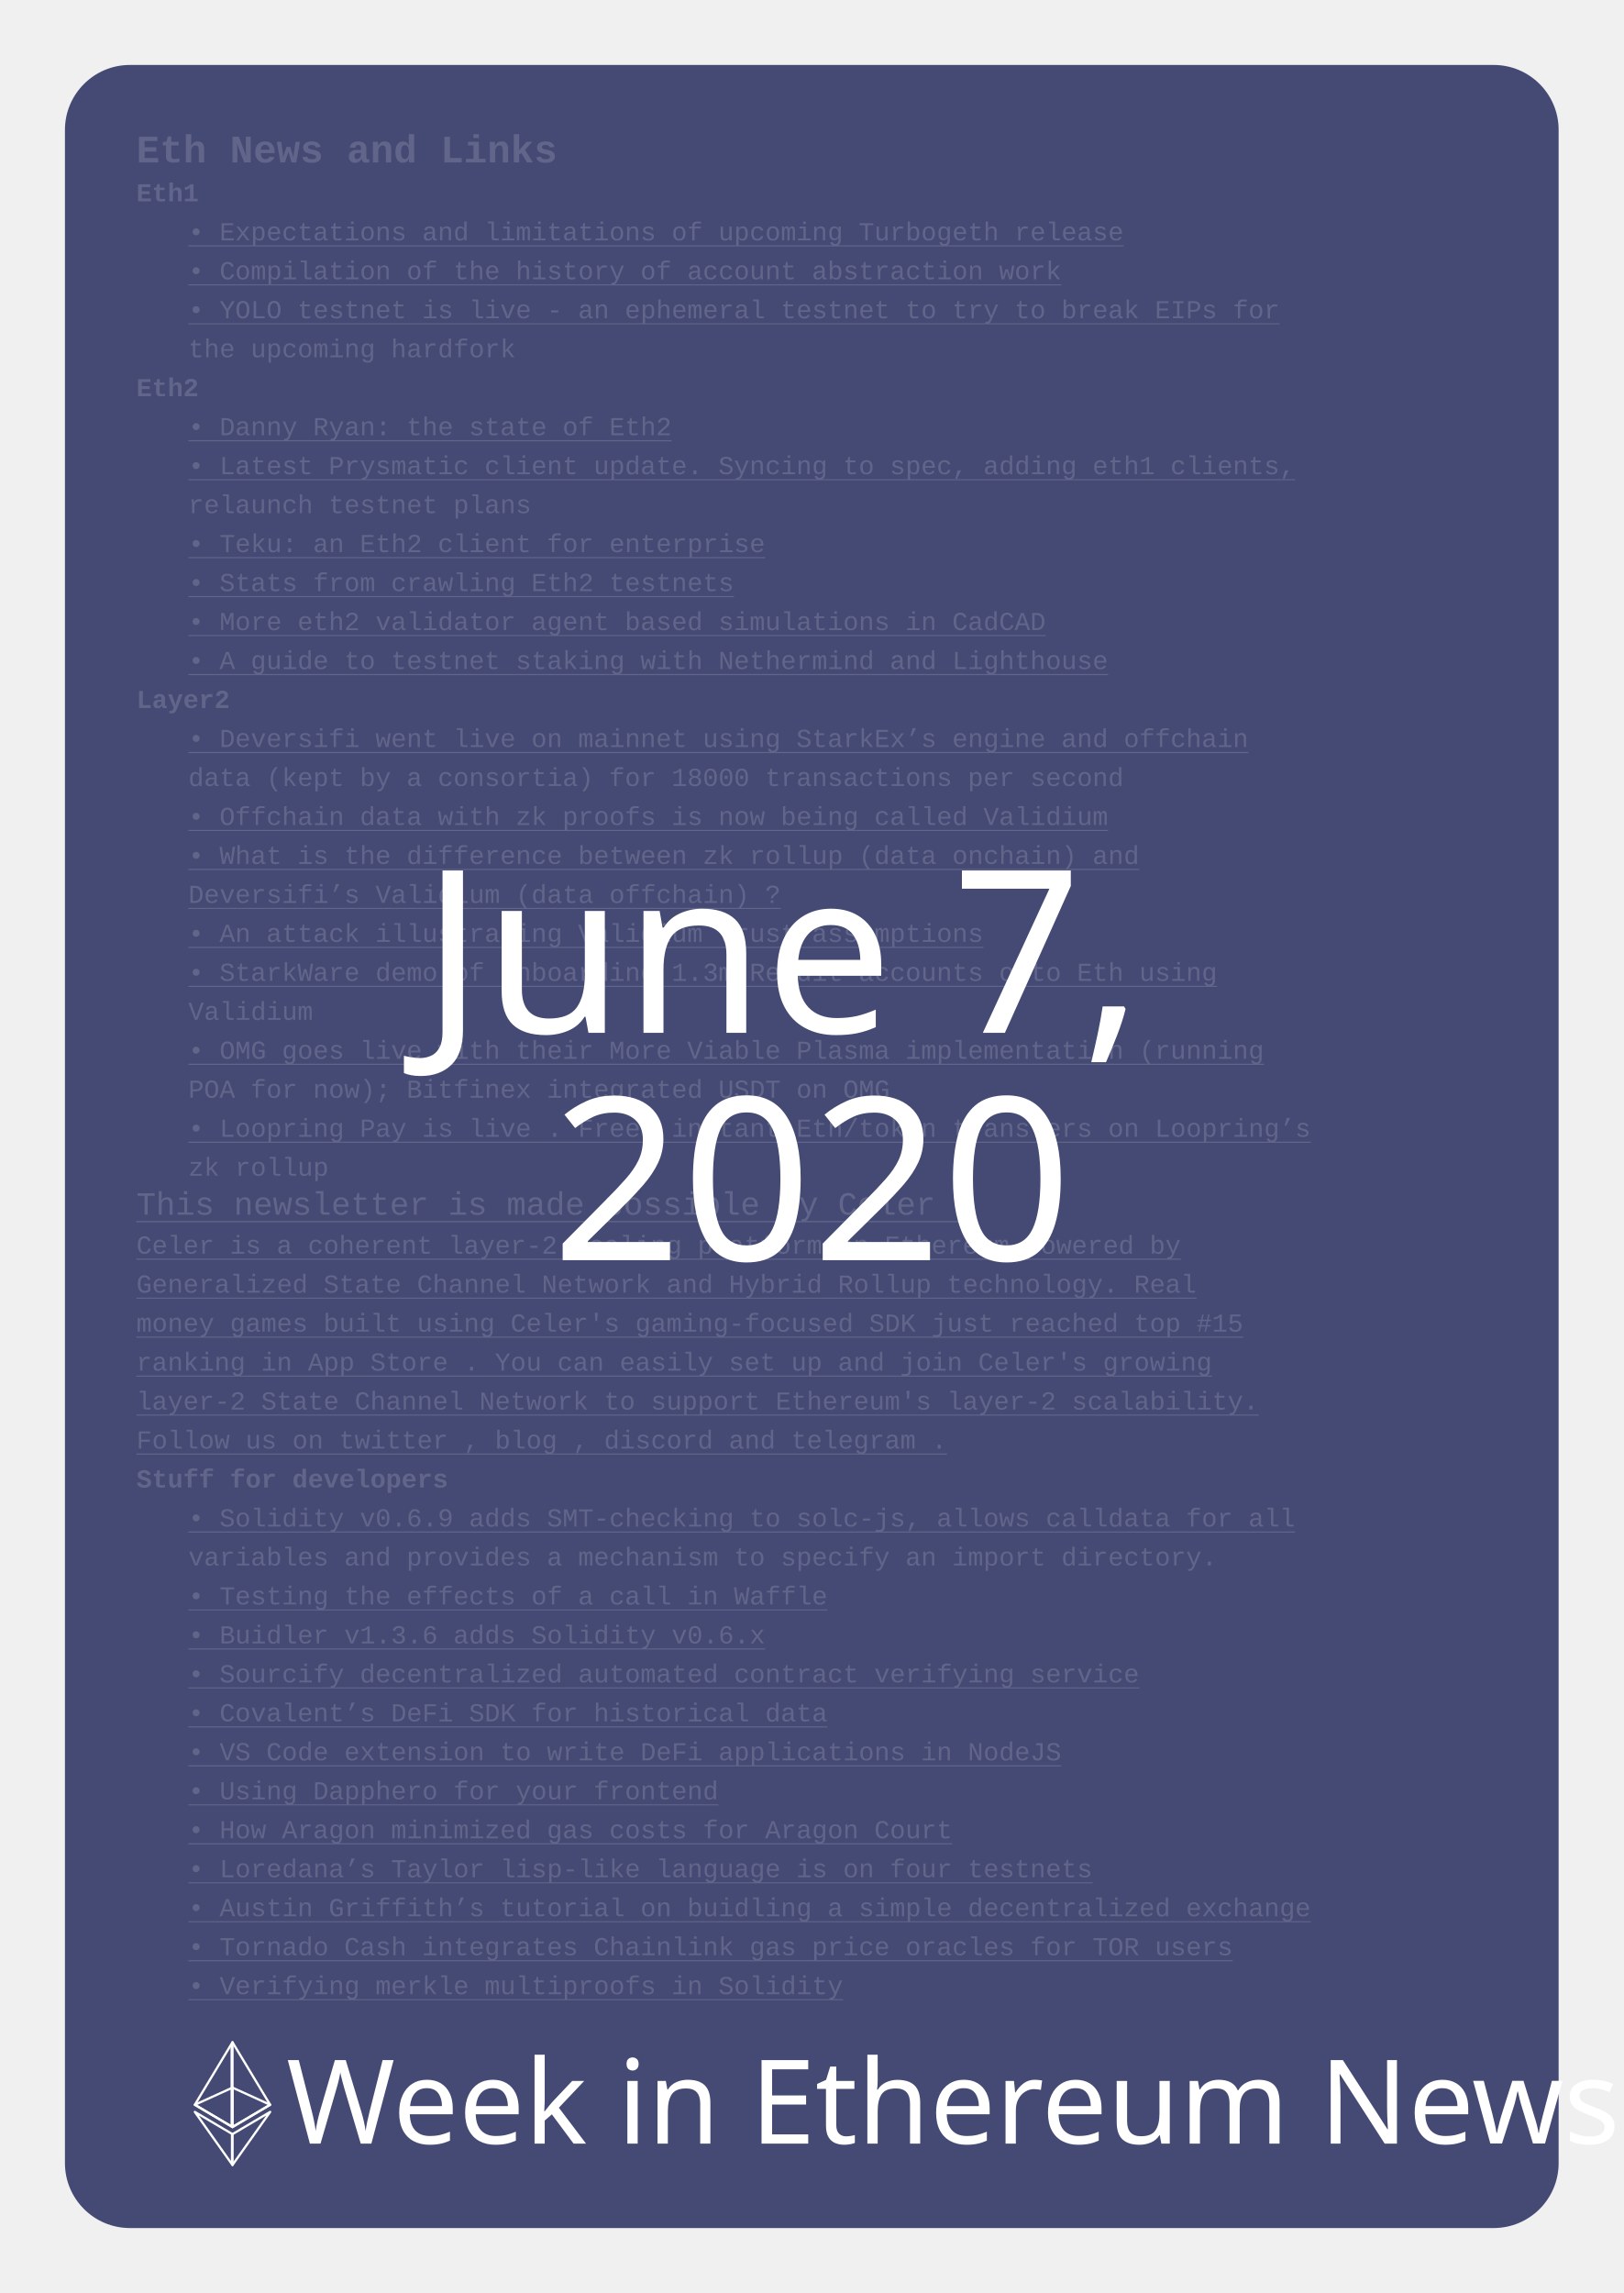
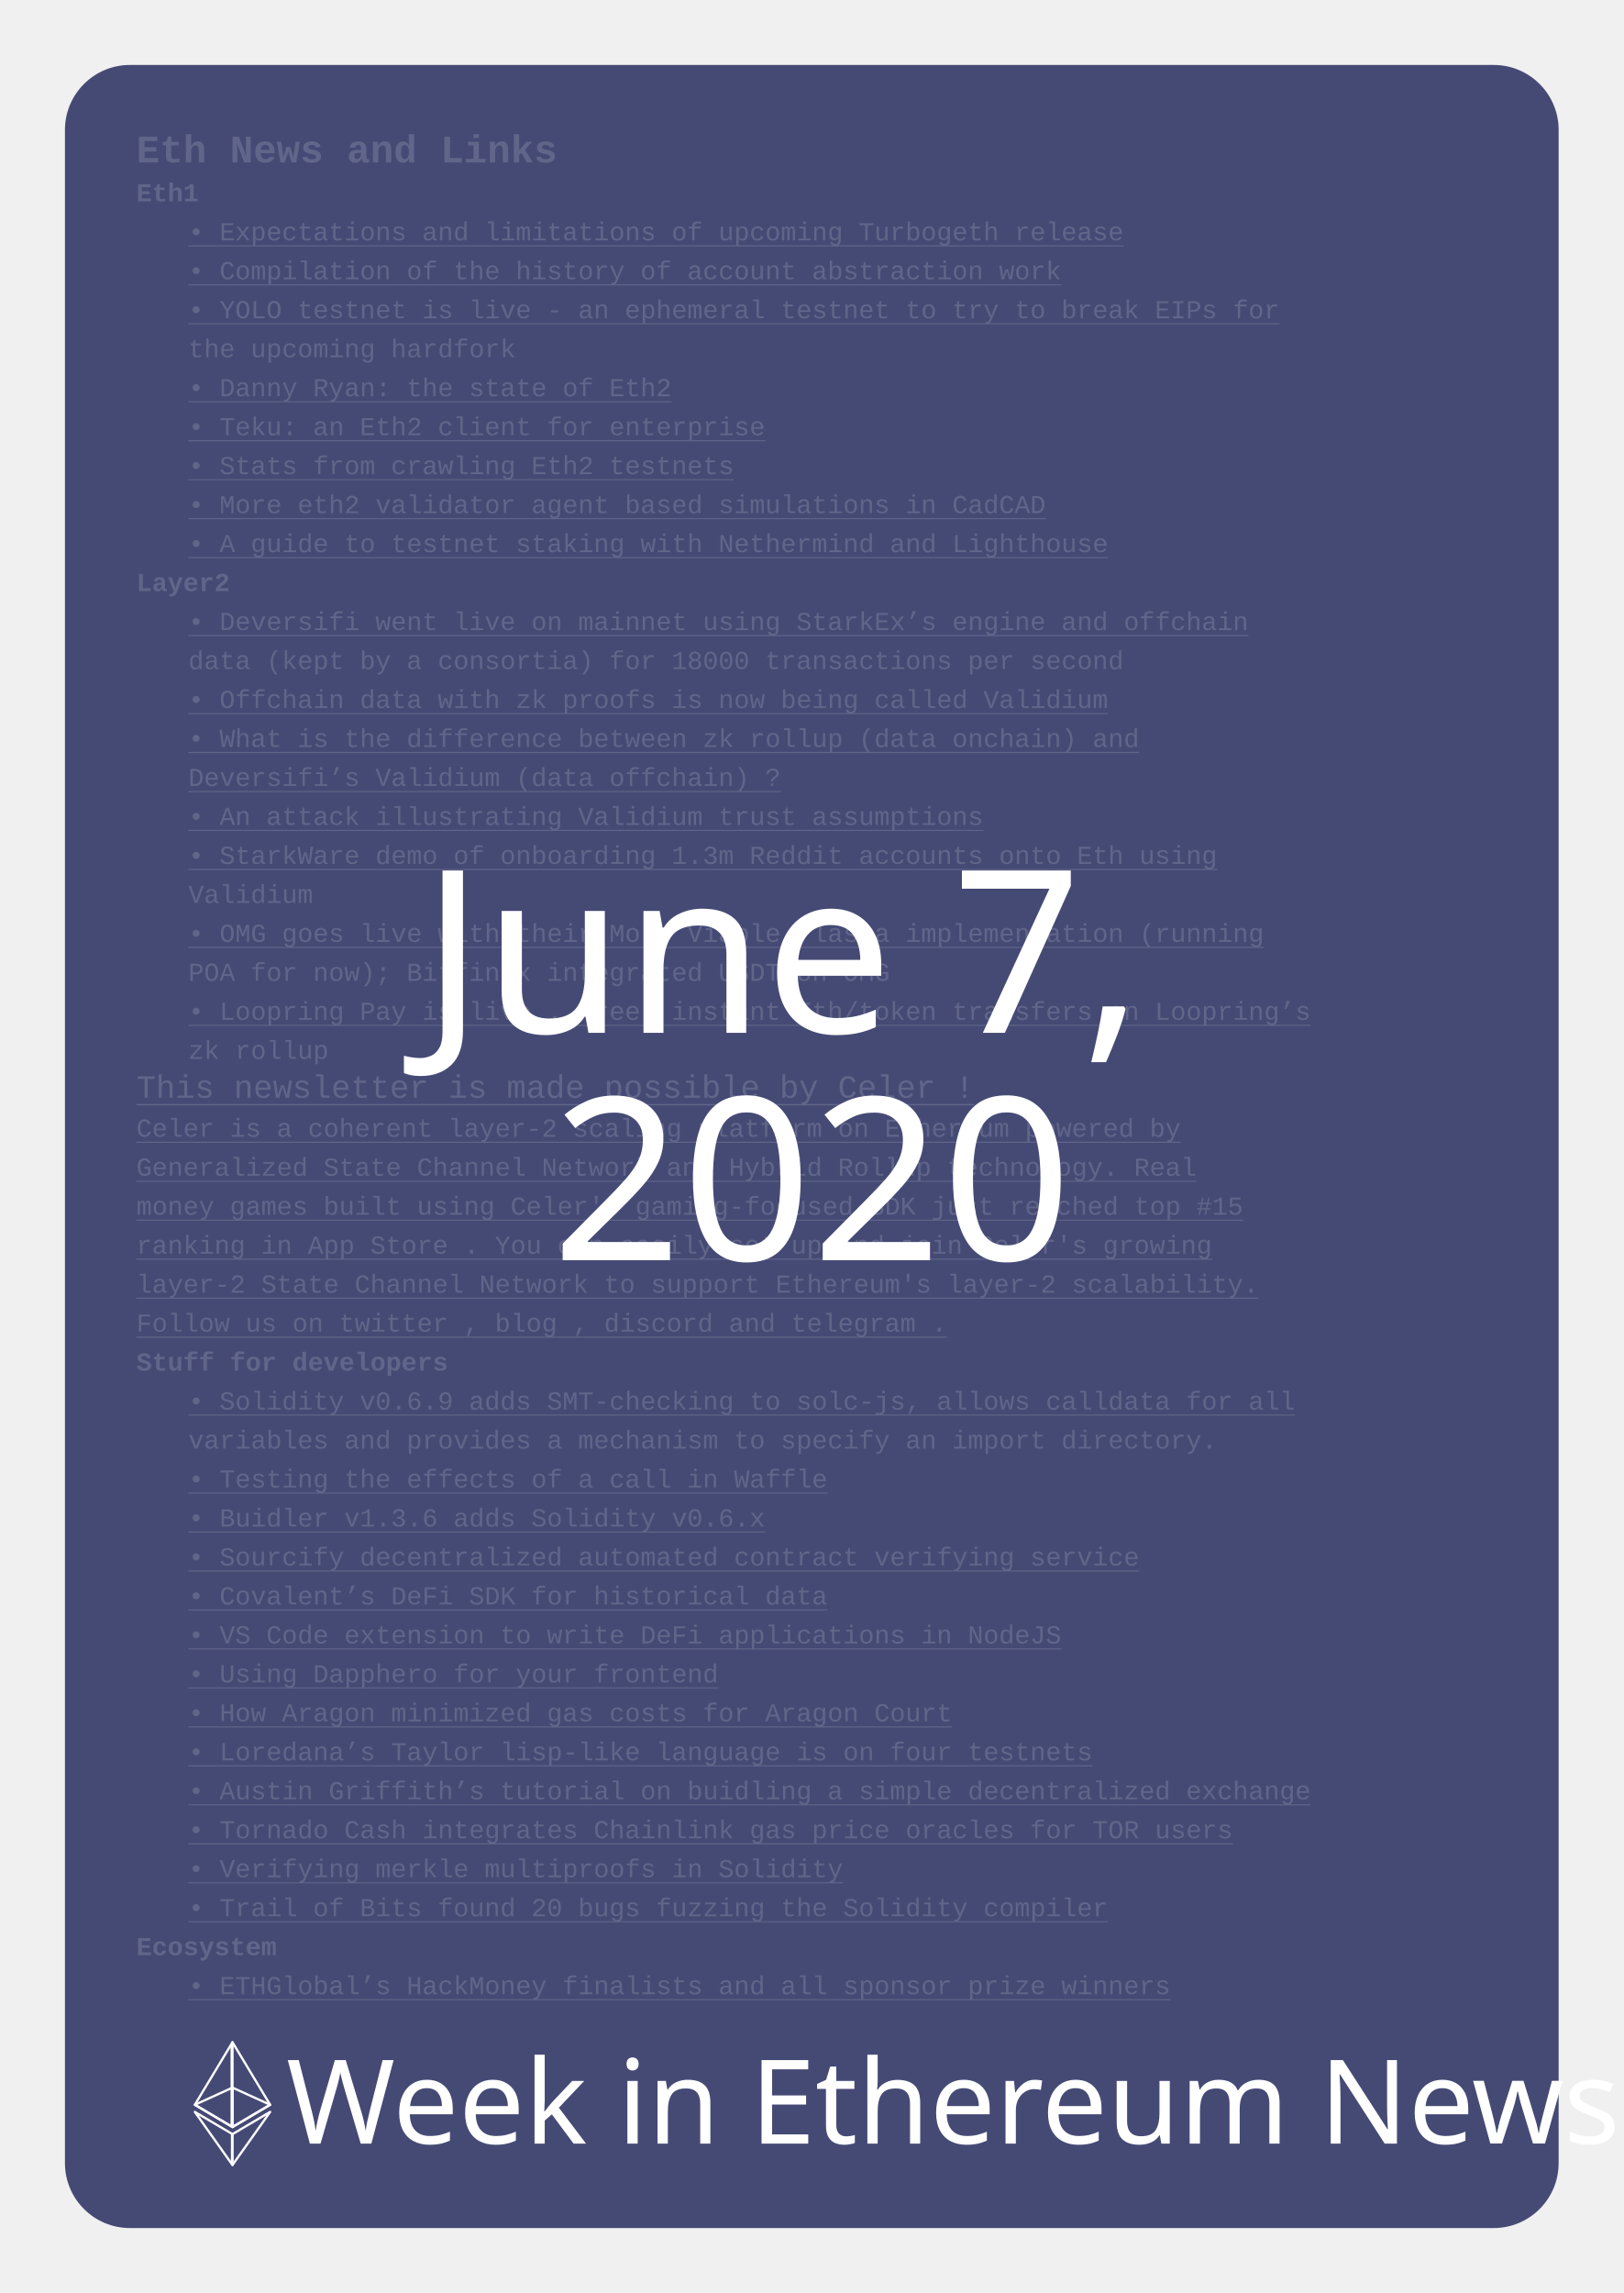
<svg xmlns="http://www.w3.org/2000/svg" width="500" height="706">
  <rect x="20" y="20" width="460" height="666" rx="20" fill="#454A75" />
  <text x="42" y="50" font-size="12" font-family="Courier New" fill="#ffffff" opacity="0.15" font-weight="bold">Eth News and Links</text>
  <text x="42" y="62" font-size="8" font-family="Courier New" fill="#ffffff" opacity="0.15" font-weight="bold">Eth1</text>
  <text x="58" y="74" font-size="8" font-family="Courier New" fill="#ffffff" opacity="0.15" text-decoration="underline">• Expectations and limitations of upcoming Turbogeth release</text>
  <text x="58" y="86" font-size="8" font-family="Courier New" fill="#ffffff" opacity="0.15" text-decoration="underline">• Compilation of the history of account abstraction work</text>
  <text x="58" y="98" font-size="8" font-family="Courier New" fill="#ffffff" opacity="0.15" text-decoration="underline">• YOLO testnet is live - an ephemeral testnet to try to break EIPs for</text>
  <text x="58" y="110" font-size="8" font-family="Courier New" fill="#ffffff" opacity="0.15">the upcoming hardfork</text>
-   <text x="42" y="122" font-size="8" font-family="Courier New" fill="#ffffff" opacity="0.15" font-weight="bold">Eth2</text>
-   <text x="58" y="134" font-size="8" font-family="Courier New" fill="#ffffff" opacity="0.15" text-decoration="underline">• Danny Ryan: the state of Eth2</text>
-   <text x="58" y="146" font-size="8" font-family="Courier New" fill="#ffffff" opacity="0.15" text-decoration="underline">• Latest Prysmatic client update. Syncing to spec, adding eth1 clients,</text>
-   <text x="58" y="158" font-size="8" font-family="Courier New" fill="#ffffff" opacity="0.15">relaunch testnet plans</text>
-   <text x="58" y="170" font-size="8" font-family="Courier New" fill="#ffffff" opacity="0.15" text-decoration="underline">• Teku: an Eth2 client for enterprise</text>
-   <text x="58" y="182" font-size="8" font-family="Courier New" fill="#ffffff" opacity="0.15" text-decoration="underline">• Stats from crawling Eth2 testnets</text>
-   <text x="58" y="194" font-size="8" font-family="Courier New" fill="#ffffff" opacity="0.15" text-decoration="underline">• More eth2 validator agent based simulations in CadCAD</text>
-   <text x="58" y="206" font-size="8" font-family="Courier New" fill="#ffffff" opacity="0.15" text-decoration="underline">• A guide to testnet staking with Nethermind and Lighthouse</text>
-   <text x="42" y="218" font-size="8" font-family="Courier New" fill="#ffffff" opacity="0.15" font-weight="bold">Layer2</text>
-   <text x="58" y="230" font-size="8" font-family="Courier New" fill="#ffffff" opacity="0.15" text-decoration="underline">• Deversifi went live on mainnet using StarkEx’s engine and offchain</text>
-   <text x="58" y="242" font-size="8" font-family="Courier New" fill="#ffffff" opacity="0.15">data (kept by a consortia) for 18000 transactions per second</text>
-   <text x="58" y="254" font-size="8" font-family="Courier New" fill="#ffffff" opacity="0.15" text-decoration="underline">• Offchain data with zk proofs is now being called Validium</text>
-   <text x="58" y="266" font-size="8" font-family="Courier New" fill="#ffffff" opacity="0.15" text-decoration="underline">• What is the difference between zk rollup (data onchain) and</text>
-   <text x="58" y="278" font-size="8" font-family="Courier New" fill="#ffffff" opacity="0.15" text-decoration="underline">Deversifi’s Validium (data offchain) ?</text>
-   <text x="58" y="290" font-size="8" font-family="Courier New" fill="#ffffff" opacity="0.15" text-decoration="underline">• An attack illustrating Validium trust assumptions</text>
-   <text x="58" y="302" font-size="8" font-family="Courier New" fill="#ffffff" opacity="0.15" text-decoration="underline">• StarkWare demo of onboarding 1.3m Reddit accounts onto Eth using</text>
-   <text x="58" y="314" font-size="8" font-family="Courier New" fill="#ffffff" opacity="0.15">Validium</text>
-   <text x="58" y="326" font-size="8" font-family="Courier New" fill="#ffffff" opacity="0.15" text-decoration="underline">• OMG goes live with their More Viable Plasma implementation (running</text>
-   <text x="58" y="338" font-size="8" font-family="Courier New" fill="#ffffff" opacity="0.15">POA for now); Bitfinex integrated USDT on OMG</text>
-   <text x="58" y="350" font-size="8" font-family="Courier New" fill="#ffffff" opacity="0.15" text-decoration="underline">• Loopring Pay is live . Free, instant Eth/token transfers on Loopring’s</text>
-   <text x="58" y="362" font-size="8" font-family="Courier New" fill="#ffffff" opacity="0.15">zk rollup</text>
-   <text x="42" y="374" font-size="10" font-family="Courier New" fill="#ffffff" opacity="0.15" text-decoration="underline">This newsletter is made possible by Celer !</text>
-   <text x="42" y="386" font-size="8" font-family="Courier New" fill="#ffffff" opacity="0.15" text-decoration="underline">Celer is a coherent layer-2 scaling platform on Ethereum powered by</text>
-   <text x="42" y="398" font-size="8" font-family="Courier New" fill="#ffffff" opacity="0.15" text-decoration="underline">Generalized State Channel Network and Hybrid Rollup technology. Real</text>
-   <text x="42" y="410" font-size="8" font-family="Courier New" fill="#ffffff" opacity="0.15" text-decoration="underline">money games built using Celer's gaming-focused SDK just reached top #15</text>
-   <text x="42" y="422" font-size="8" font-family="Courier New" fill="#ffffff" opacity="0.15" text-decoration="underline">ranking in App Store . You can easily set up and join Celer's growing</text>
-   <text x="42" y="434" font-size="8" font-family="Courier New" fill="#ffffff" opacity="0.15" text-decoration="underline">layer-2 State Channel Network to support Ethereum's layer-2 scalability.</text>
-   <text x="42" y="446" font-size="8" font-family="Courier New" fill="#ffffff" opacity="0.15" text-decoration="underline">Follow us on twitter , blog , discord and telegram .</text>
-   <text x="42" y="458" font-size="8" font-family="Courier New" fill="#ffffff" opacity="0.15" font-weight="bold">Stuff for developers</text>
-   <text x="58" y="470" font-size="8" font-family="Courier New" fill="#ffffff" opacity="0.15" text-decoration="underline">• Solidity v0.6.9 adds SMT-checking to solc-js, allows calldata for all</text>
-   <text x="58" y="482" font-size="8" font-family="Courier New" fill="#ffffff" opacity="0.15">variables and provides a mechanism to specify an import directory.</text>
-   <text x="58" y="494" font-size="8" font-family="Courier New" fill="#ffffff" opacity="0.15" text-decoration="underline">• Testing the effects of a call in Waffle</text>
-   <text x="58" y="506" font-size="8" font-family="Courier New" fill="#ffffff" opacity="0.15" text-decoration="underline">• Buidler v1.3.6 adds Solidity v0.6.x</text>
-   <text x="58" y="518" font-size="8" font-family="Courier New" fill="#ffffff" opacity="0.15" text-decoration="underline">• Sourcify decentralized automated contract verifying service</text>
-   <text x="58" y="530" font-size="8" font-family="Courier New" fill="#ffffff" opacity="0.15" text-decoration="underline">• Covalent’s DeFi SDK for historical data</text>
-   <text x="58" y="542" font-size="8" font-family="Courier New" fill="#ffffff" opacity="0.15" text-decoration="underline">• VS Code extension to write DeFi applications in NodeJS</text>
-   <text x="58" y="554" font-size="8" font-family="Courier New" fill="#ffffff" opacity="0.15" text-decoration="underline">• Using Dapphero for your frontend</text>
-   <text x="58" y="566" font-size="8" font-family="Courier New" fill="#ffffff" opacity="0.15" text-decoration="underline">• How Aragon minimized gas costs for Aragon Court</text>
-   <text x="58" y="578" font-size="8" font-family="Courier New" fill="#ffffff" opacity="0.15" text-decoration="underline">• Loredana’s Taylor lisp-like language is on four testnets</text>
-   <text x="58" y="590" font-size="8" font-family="Courier New" fill="#ffffff" opacity="0.15" text-decoration="underline">• Austin Griffith’s tutorial on buidling a simple decentralized exchange</text>
-   <text x="58" y="602" font-size="8" font-family="Courier New" fill="#ffffff" opacity="0.15" text-decoration="underline">• Tornado Cash integrates Chainlink gas price oracles for TOR users</text>
-   <text x="58" y="614" font-size="8" font-family="Courier New" fill="#ffffff" opacity="0.15" text-decoration="underline">• Verifying merkle multiproofs in Solidity</text>
+   <text x="58" y="122" font-size="8" font-family="Courier New" fill="#ffffff" opacity="0.15" text-decoration="underline">• Danny Ryan: the state of Eth2</text>
+   <text x="58" y="134" font-size="8" font-family="Courier New" fill="#ffffff" opacity="0.15" text-decoration="underline">• Teku: an Eth2 client for enterprise</text>
+   <text x="58" y="146" font-size="8" font-family="Courier New" fill="#ffffff" opacity="0.15" text-decoration="underline">• Stats from crawling Eth2 testnets</text>
+   <text x="58" y="158" font-size="8" font-family="Courier New" fill="#ffffff" opacity="0.15" text-decoration="underline">• More eth2 validator agent based simulations in CadCAD</text>
+   <text x="58" y="170" font-size="8" font-family="Courier New" fill="#ffffff" opacity="0.15" text-decoration="underline">• A guide to testnet staking with Nethermind and Lighthouse</text>
+   <text x="42" y="182" font-size="8" font-family="Courier New" fill="#ffffff" opacity="0.15" font-weight="bold">Layer2</text>
+   <text x="58" y="194" font-size="8" font-family="Courier New" fill="#ffffff" opacity="0.15" text-decoration="underline">• Deversifi went live on mainnet using StarkEx’s engine and offchain</text>
+   <text x="58" y="206" font-size="8" font-family="Courier New" fill="#ffffff" opacity="0.15">data (kept by a consortia) for 18000 transactions per second</text>
+   <text x="58" y="218" font-size="8" font-family="Courier New" fill="#ffffff" opacity="0.15" text-decoration="underline">• Offchain data with zk proofs is now being called Validium</text>
+   <text x="58" y="230" font-size="8" font-family="Courier New" fill="#ffffff" opacity="0.15" text-decoration="underline">• What is the difference between zk rollup (data onchain) and</text>
+   <text x="58" y="242" font-size="8" font-family="Courier New" fill="#ffffff" opacity="0.15" text-decoration="underline">Deversifi’s Validium (data offchain) ?</text>
+   <text x="58" y="254" font-size="8" font-family="Courier New" fill="#ffffff" opacity="0.15" text-decoration="underline">• An attack illustrating Validium trust assumptions</text>
+   <text x="58" y="266" font-size="8" font-family="Courier New" fill="#ffffff" opacity="0.15" text-decoration="underline">• StarkWare demo of onboarding 1.3m Reddit accounts onto Eth using</text>
+   <text x="58" y="278" font-size="8" font-family="Courier New" fill="#ffffff" opacity="0.15">Validium</text>
+   <text x="58" y="290" font-size="8" font-family="Courier New" fill="#ffffff" opacity="0.15" text-decoration="underline">• OMG goes live with their More Viable Plasma implementation (running</text>
+   <text x="58" y="302" font-size="8" font-family="Courier New" fill="#ffffff" opacity="0.15">POA for now); Bitfinex integrated USDT on OMG</text>
+   <text x="58" y="314" font-size="8" font-family="Courier New" fill="#ffffff" opacity="0.15" text-decoration="underline">• Loopring Pay is live . Free, instant Eth/token transfers on Loopring’s</text>
+   <text x="58" y="326" font-size="8" font-family="Courier New" fill="#ffffff" opacity="0.15">zk rollup</text>
+   <text x="42" y="338" font-size="10" font-family="Courier New" fill="#ffffff" opacity="0.15" text-decoration="underline">This newsletter is made possible by Celer !</text>
+   <text x="42" y="350" font-size="8" font-family="Courier New" fill="#ffffff" opacity="0.15" text-decoration="underline">Celer is a coherent layer-2 scaling platform on Ethereum powered by</text>
+   <text x="42" y="362" font-size="8" font-family="Courier New" fill="#ffffff" opacity="0.15" text-decoration="underline">Generalized State Channel Network and Hybrid Rollup technology. Real</text>
+   <text x="42" y="374" font-size="8" font-family="Courier New" fill="#ffffff" opacity="0.15" text-decoration="underline">money games built using Celer's gaming-focused SDK just reached top #15</text>
+   <text x="42" y="386" font-size="8" font-family="Courier New" fill="#ffffff" opacity="0.15" text-decoration="underline">ranking in App Store . You can easily set up and join Celer's growing</text>
+   <text x="42" y="398" font-size="8" font-family="Courier New" fill="#ffffff" opacity="0.15" text-decoration="underline">layer-2 State Channel Network to support Ethereum's layer-2 scalability.</text>
+   <text x="42" y="410" font-size="8" font-family="Courier New" fill="#ffffff" opacity="0.15" text-decoration="underline">Follow us on twitter , blog , discord and telegram .</text>
+   <text x="42" y="422" font-size="8" font-family="Courier New" fill="#ffffff" opacity="0.15" font-weight="bold">Stuff for developers</text>
+   <text x="58" y="434" font-size="8" font-family="Courier New" fill="#ffffff" opacity="0.15" text-decoration="underline">• Solidity v0.6.9 adds SMT-checking to solc-js, allows calldata for all</text>
+   <text x="58" y="446" font-size="8" font-family="Courier New" fill="#ffffff" opacity="0.15">variables and provides a mechanism to specify an import directory.</text>
+   <text x="58" y="458" font-size="8" font-family="Courier New" fill="#ffffff" opacity="0.15" text-decoration="underline">• Testing the effects of a call in Waffle</text>
+   <text x="58" y="470" font-size="8" font-family="Courier New" fill="#ffffff" opacity="0.15" text-decoration="underline">• Buidler v1.3.6 adds Solidity v0.6.x</text>
+   <text x="58" y="482" font-size="8" font-family="Courier New" fill="#ffffff" opacity="0.15" text-decoration="underline">• Sourcify decentralized automated contract verifying service</text>
+   <text x="58" y="494" font-size="8" font-family="Courier New" fill="#ffffff" opacity="0.15" text-decoration="underline">• Covalent’s DeFi SDK for historical data</text>
+   <text x="58" y="506" font-size="8" font-family="Courier New" fill="#ffffff" opacity="0.15" text-decoration="underline">• VS Code extension to write DeFi applications in NodeJS</text>
+   <text x="58" y="518" font-size="8" font-family="Courier New" fill="#ffffff" opacity="0.15" text-decoration="underline">• Using Dapphero for your frontend</text>
+   <text x="58" y="530" font-size="8" font-family="Courier New" fill="#ffffff" opacity="0.15" text-decoration="underline">• How Aragon minimized gas costs for Aragon Court</text>
+   <text x="58" y="542" font-size="8" font-family="Courier New" fill="#ffffff" opacity="0.15" text-decoration="underline">• Loredana’s Taylor lisp-like language is on four testnets</text>
+   <text x="58" y="554" font-size="8" font-family="Courier New" fill="#ffffff" opacity="0.15" text-decoration="underline">• Austin Griffith’s tutorial on buidling a simple decentralized exchange</text>
+   <text x="58" y="566" font-size="8" font-family="Courier New" fill="#ffffff" opacity="0.15" text-decoration="underline">• Tornado Cash integrates Chainlink gas price oracles for TOR users</text>
+   <text x="58" y="578" font-size="8" font-family="Courier New" fill="#ffffff" opacity="0.15" text-decoration="underline">• Verifying merkle multiproofs in Solidity</text>
+   <text x="58" y="590" font-size="8" font-family="Courier New" fill="#ffffff" opacity="0.15" text-decoration="underline">• Trail of Bits found 20 bugs fuzzing the Solidity compiler</text>
+   <text x="42" y="602" font-size="8" font-family="Courier New" fill="#ffffff" opacity="0.15" font-weight="bold">Ecosystem</text>
+   <text x="58" y="614" font-size="8" font-family="Courier New" fill="#ffffff" opacity="0.15" text-decoration="underline">• ETHGlobal’s HackMoney finalists and all sponsor prize winners</text>
  <text fill="#ffffff" font-family="Calibri" font-size="70" font-weight="300" text-anchor="middle">
    <tspan x="250" y="318">June 7,</tspan>
    <tspan x="250" y="388">2020</tspan>
  </text>
  <g transform="translate(20, 300) scale(0.8)">
    <path d="m64.496 411-.317 1.076v31.228l.317.316 14.495-8.568L64.496 411Z" stroke="#fff" stroke-width=".866" stroke-linecap="round" stroke-linejoin="round" fill="none" />
    <path d="M64.496 411 50 435.052l14.496 8.568V411Zm0 35.365-.179.218v11.124l.179.521L79 437.801l-14.504 8.564Z" stroke="#fff" stroke-width=".866" stroke-linecap="round" stroke-linejoin="round" fill="none" />
    <path d="M64.496 458.228v-11.863L50 437.801l14.496 20.427Zm0-14.608 14.495-8.568-14.495-6.589v15.157ZM50 435.052l14.496 8.568v-15.157L50 435.052Z" stroke="#fff" stroke-width=".866" stroke-linecap="round" stroke-linejoin="round" fill="none" />
  </g>
  <text fill="#ffffff" font-family="Calibri" font-size="36" x="88.195" y="660">Week in Ethereum News</text>
</svg>
